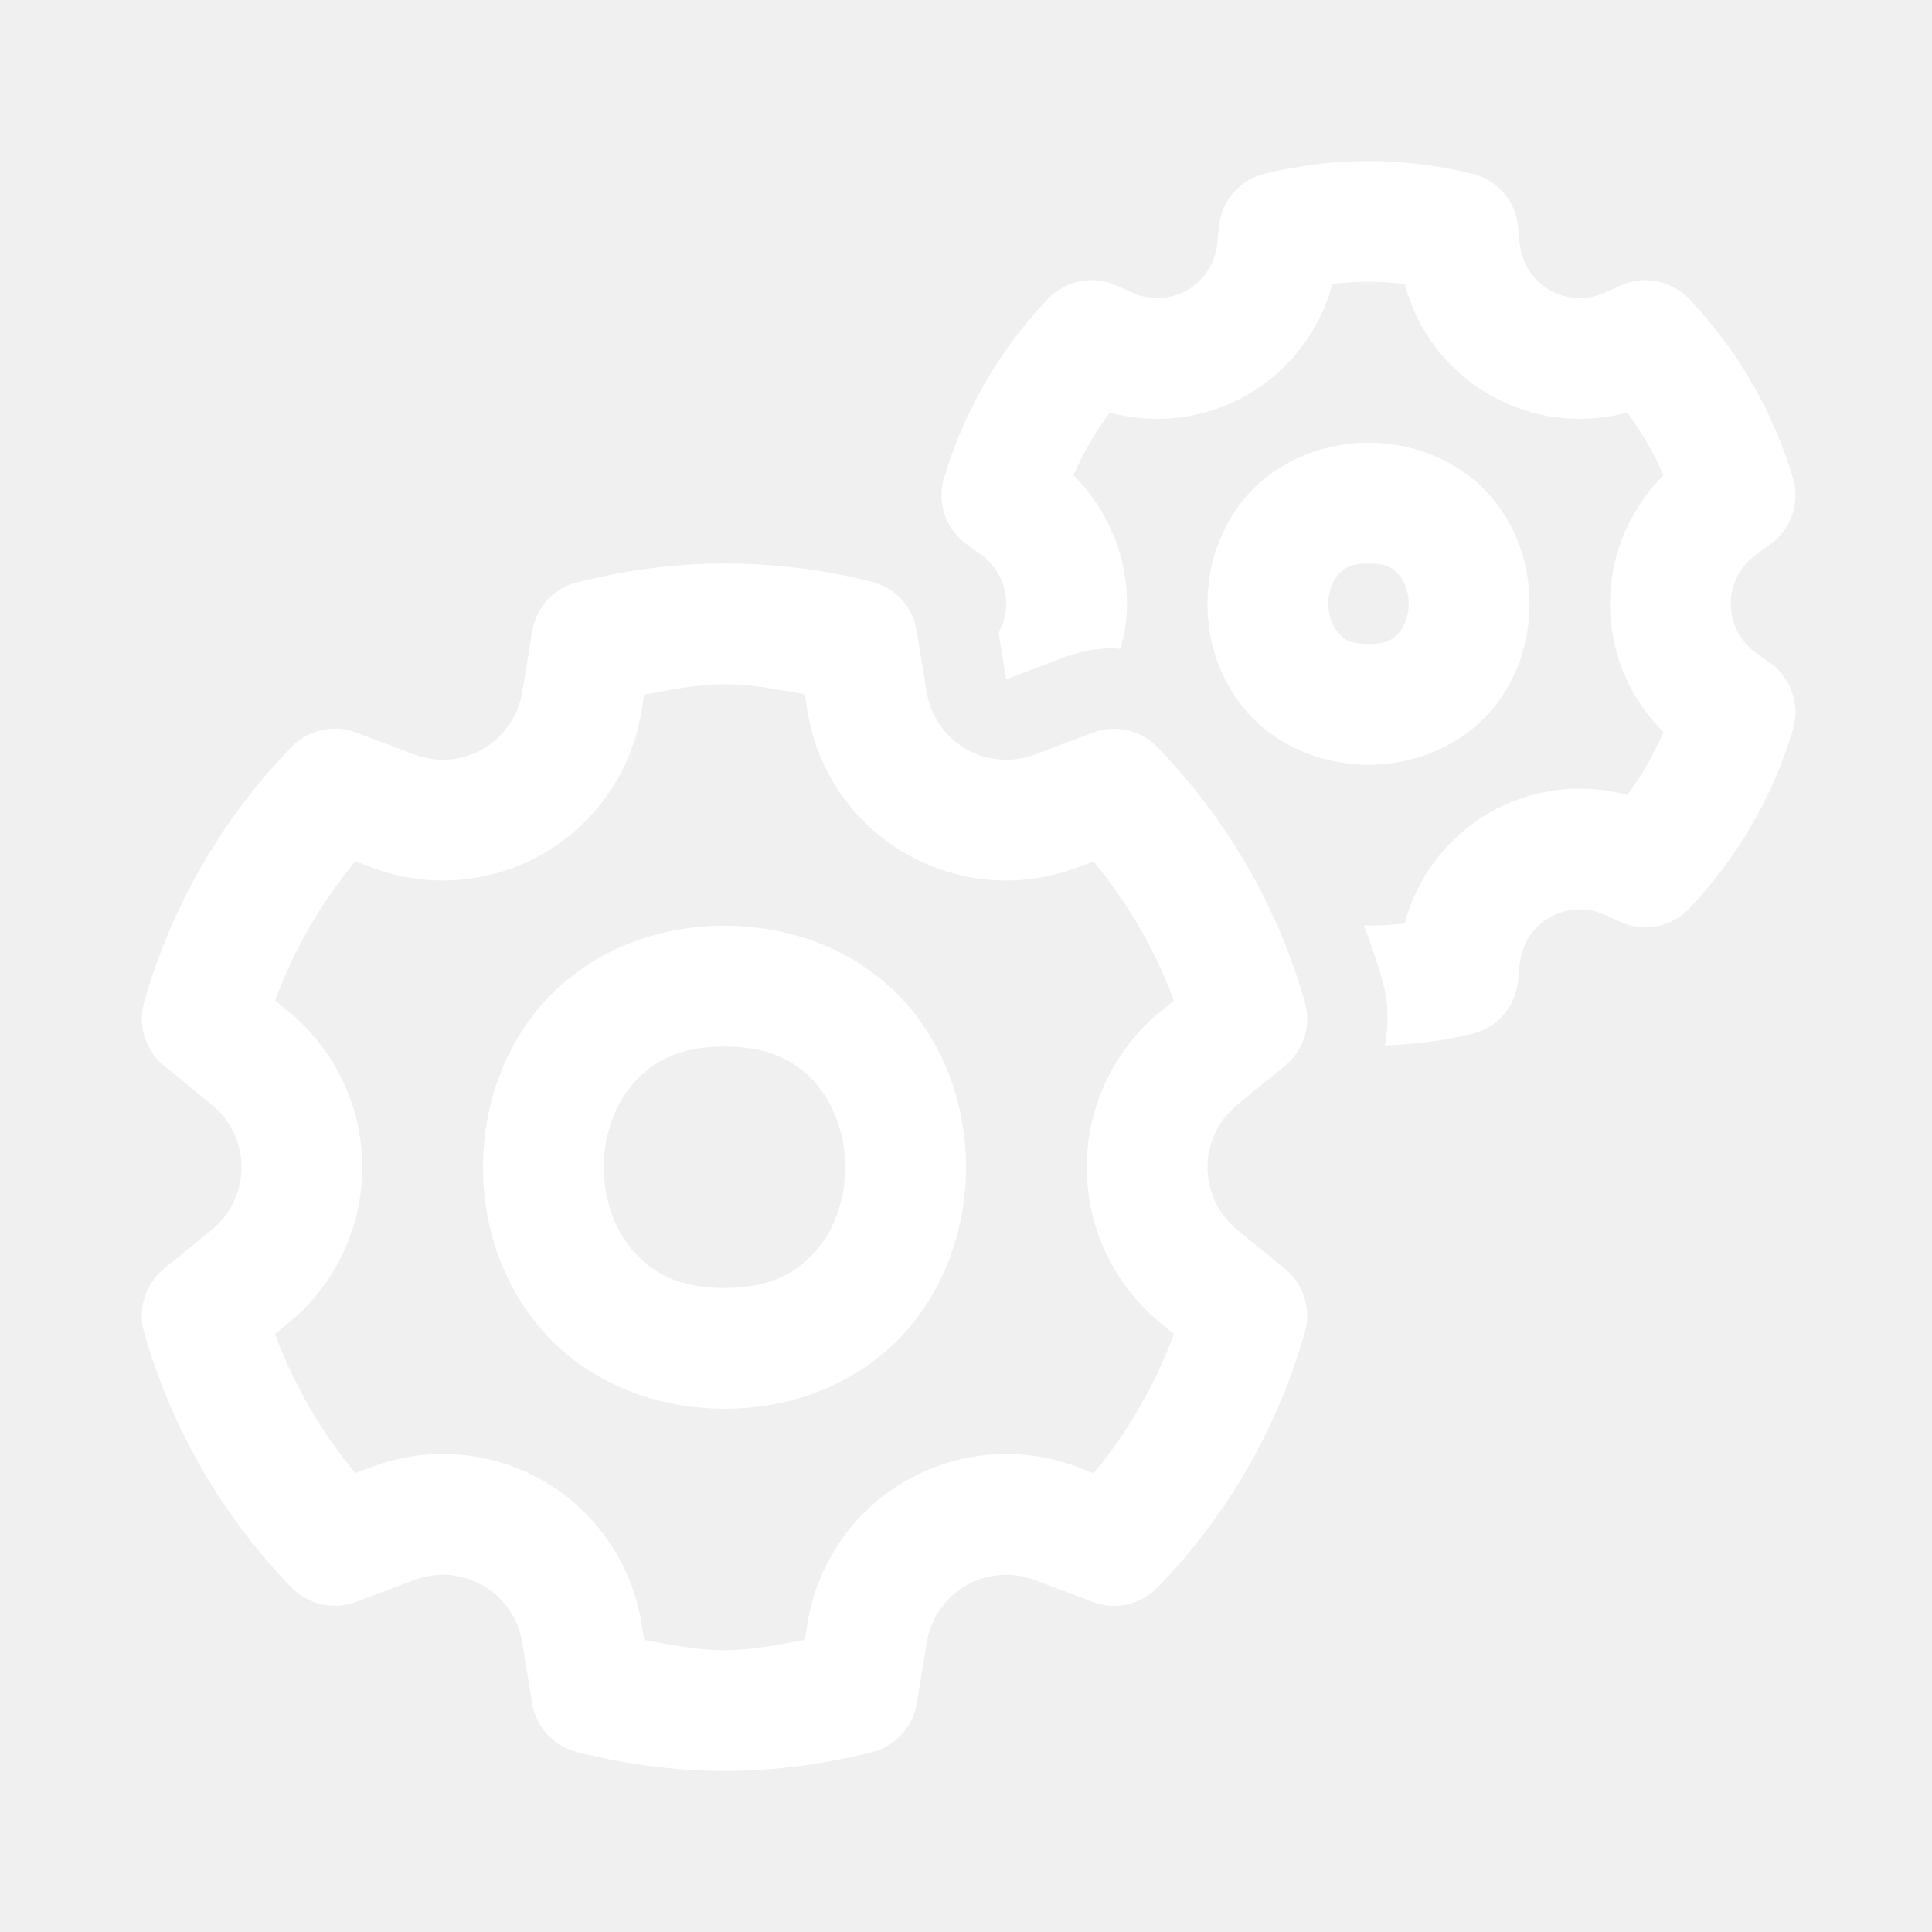
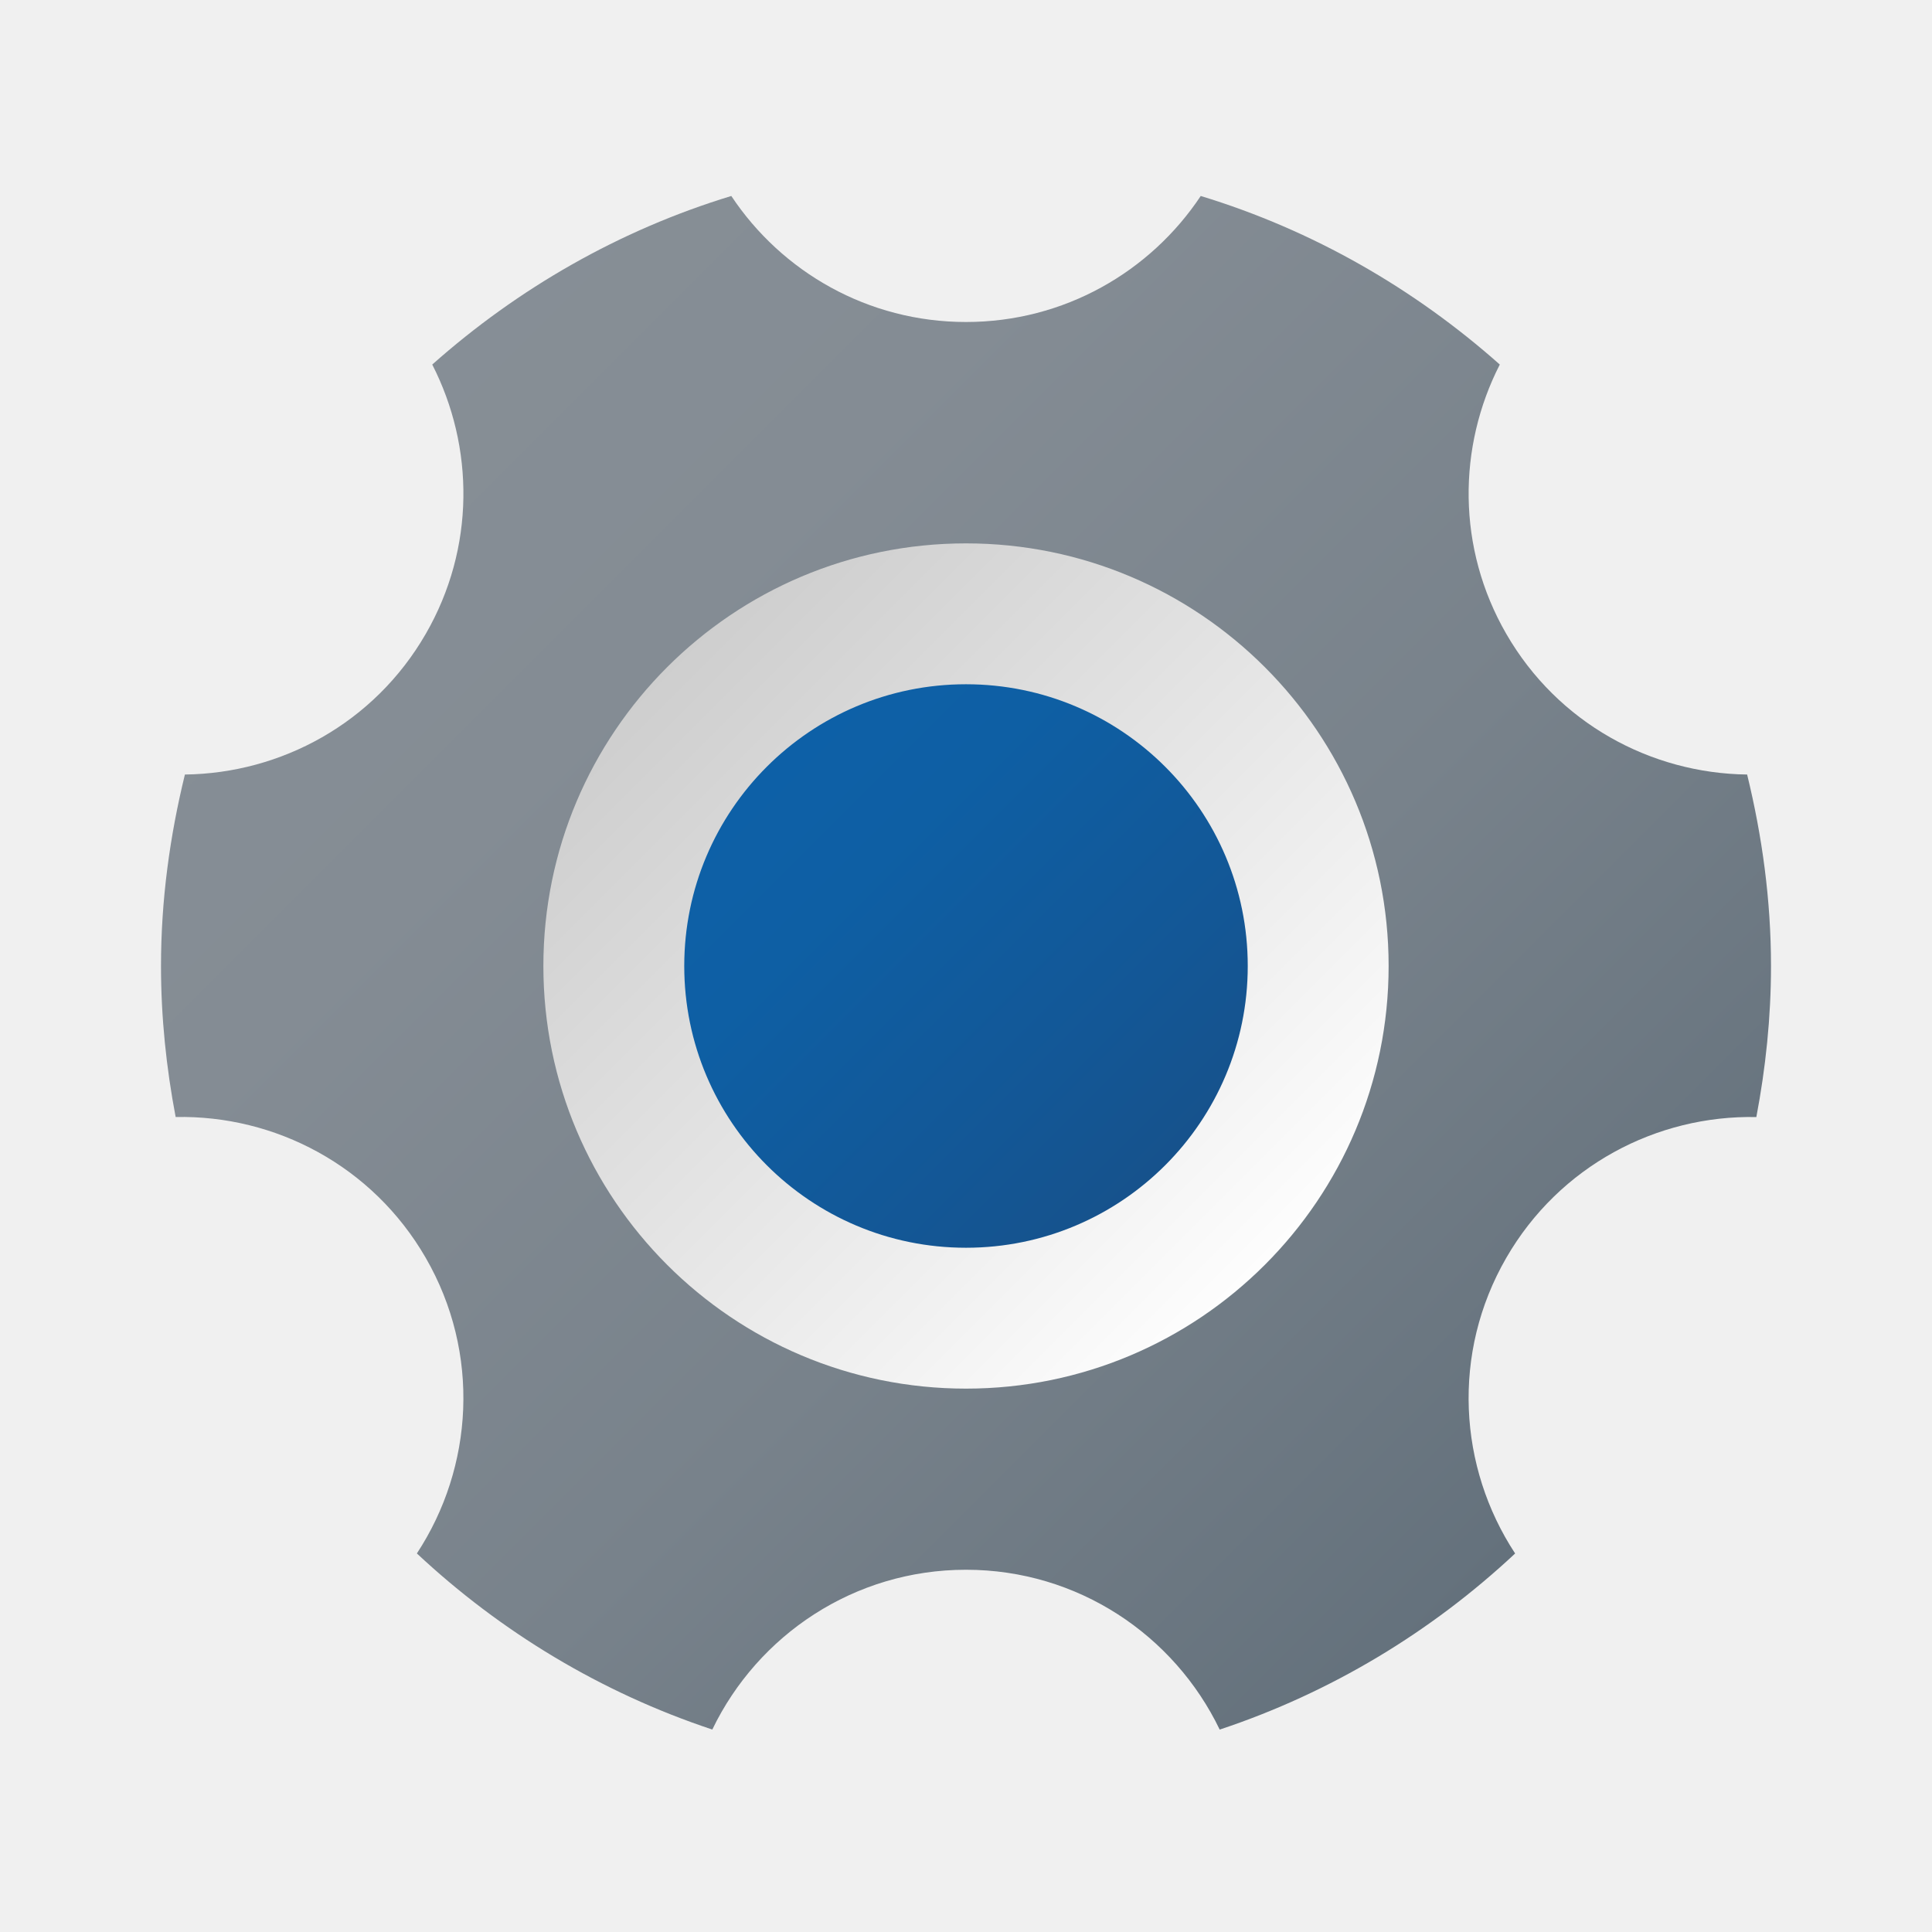
- <svg xmlns="http://www.w3.org/2000/svg" fill="#ffffff" viewBox="0 0 48 48" width="48px" height="48px">
-   <path d="M 34 4.002 C 33.147 4.002 32.294 4.105 31.428 4.314 C 30.806 4.463 30.345 4.993 30.283 5.629 L 30.242 6.051 C 30.195 6.532 29.919 6.963 29.5 7.205 C 29.081 7.446 28.569 7.473 28.131 7.271 L 27.742 7.096 C 27.163 6.833 26.473 6.964 26.033 7.428 C 24.835 8.688 23.941 10.229 23.453 11.883 C 23.271 12.496 23.5 13.155 24.021 13.527 L 24.371 13.777 C 24.764 14.06 25 14.517 25 15 C 25 15.256 24.931 15.503 24.811 15.721 L 24.998 16.877 L 26.441 16.33 C 26.837 16.181 27.252 16.105 27.674 16.105 C 27.729 16.105 27.783 16.12 27.838 16.123 C 27.934 15.758 28 15.385 28 15 C 28 13.794 27.513 12.645 26.67 11.807 C 26.91 11.258 27.214 10.735 27.572 10.25 C 28.718 10.561 29.956 10.408 31 9.805 C 32.044 9.202 32.798 8.204 33.102 7.055 C 33.711 6.983 34.29 6.983 34.9 7.055 C 35.203 8.204 35.955 9.202 37 9.805 C 38.043 10.409 39.28 10.561 40.428 10.25 C 40.786 10.734 41.09 11.258 41.33 11.807 C 40.487 12.646 40 13.794 40 15 C 40 16.206 40.487 17.355 41.33 18.193 C 41.09 18.742 40.786 19.265 40.428 19.75 C 39.282 19.439 38.044 19.592 37 20.195 C 35.955 20.798 35.202 21.796 34.898 22.945 C 34.554 22.986 34.221 22.997 33.885 22.992 C 34.056 23.442 34.213 23.895 34.344 24.357 C 34.496 24.894 34.509 25.448 34.408 25.975 C 35.121 25.947 35.846 25.861 36.574 25.686 C 37.195 25.537 37.655 25.007 37.717 24.371 L 37.758 23.947 C 37.805 23.466 38.081 23.037 38.5 22.795 C 38.92 22.555 39.432 22.529 39.869 22.729 L 40.258 22.904 C 40.837 23.169 41.528 23.037 41.967 22.572 C 43.165 21.312 44.059 19.771 44.547 18.117 C 44.729 17.503 44.5 16.844 43.979 16.473 L 43.629 16.223 C 43.236 15.94 43 15.483 43 15 C 43 14.517 43.235 14.061 43.627 13.779 L 43.979 13.527 C 44.5 13.156 44.729 12.497 44.547 11.883 C 44.059 10.229 43.165 8.688 41.967 7.428 C 41.527 6.963 40.836 6.831 40.258 7.096 L 39.871 7.271 C 39.429 7.471 38.918 7.444 38.5 7.205 C 38.081 6.963 37.805 6.533 37.758 6.053 L 37.717 5.629 C 37.655 4.992 37.194 4.463 36.572 4.314 C 35.706 4.105 34.853 4.002 34 4.002 z M 34 11 C 32.792 11 31.695 11.507 31.004 12.285 C 30.312 13.063 30 14.042 30 15 C 30 15.958 30.312 16.937 31.004 17.715 C 31.695 18.493 32.792 19 34 19 C 35.208 19 36.305 18.493 36.996 17.715 C 37.688 16.937 38 15.958 38 15 C 38 14.042 37.688 13.063 36.996 12.285 C 36.305 11.507 35.208 11 34 11 z M 18 14 C 16.722 14 15.497 14.176 14.338 14.467 A 1.5 1.5 0 0 0 13.223 15.68 L 12.975 17.197 C 12.877 17.791 12.52 18.307 12 18.607 C 11.48 18.908 10.857 18.959 10.293 18.746 L 8.85 18.199 A 1.5 1.5 0 0 0 7.242 18.559 C 5.539 20.314 4.266 22.484 3.58 24.904 A 1.5 1.5 0 0 0 4.074 26.475 L 5.268 27.451 C 5.732 27.833 6 28.399 6 29 C 6 29.601 5.731 30.168 5.266 30.549 L 4.072 31.525 A 1.5 1.5 0 0 0 3.58 33.096 C 4.267 35.515 5.539 37.686 7.242 39.441 A 1.5 1.5 0 0 0 8.848 39.799 L 10.293 39.254 C 10.856 39.041 11.478 39.091 12 39.393 C 12.521 39.693 12.876 40.208 12.973 40.801 L 13.221 42.318 A 1.5 1.5 0 0 0 14.336 43.531 C 15.497 43.823 16.722 44 18 44 C 19.278 44 20.503 43.824 21.662 43.533 A 1.5 1.5 0 0 0 22.777 42.32 L 23.025 40.803 C 23.123 40.209 23.48 39.693 24 39.393 C 24.52 39.092 25.143 39.041 25.707 39.254 L 27.15 39.801 A 1.5 1.5 0 0 0 28.758 39.441 C 30.461 37.686 31.734 35.516 32.42 33.096 A 1.5 1.5 0 0 0 31.926 31.525 L 30.732 30.549 C 30.268 30.167 30 29.601 30 29 C 30 28.399 30.269 27.832 30.734 27.451 L 31.928 26.475 A 1.5 1.5 0 0 0 32.42 24.904 C 31.733 22.482 30.452 20.315 28.754 18.562 A 1.5 1.5 0 0 0 27.146 18.203 L 25.707 18.746 C 25.144 18.959 24.52 18.909 23.998 18.607 C 23.477 18.307 23.122 17.792 23.025 17.199 L 22.773 15.666 A 1.5 1.5 0 0 0 21.66 14.453 C 20.49 14.159 19.263 14 18 14 z M 34 14 C 34.458 14 34.612 14.118 34.754 14.277 C 34.896 14.437 35 14.708 35 15 C 35 15.292 34.896 15.563 34.754 15.723 C 34.612 15.882 34.458 16 34 16 C 33.542 16 33.388 15.882 33.246 15.723 C 33.104 15.563 33 15.292 33 15 C 33 14.708 33.104 14.437 33.246 14.277 C 33.388 14.118 33.542 14 34 14 z M 18 17 C 18.689 17 19.338 17.136 19.994 17.248 L 20.064 17.684 C 20.306 19.162 21.202 20.458 22.5 21.207 C 23.798 21.956 25.366 22.082 26.768 21.553 L 27.168 21.402 C 28.02 22.431 28.693 23.588 29.166 24.859 L 28.834 25.131 A 1.5 1.5 0 0 0 28.832 25.131 C 27.673 26.08 27 27.501 27 29 C 27 30.499 27.674 31.919 28.83 32.869 A 1.5 1.5 0 0 0 28.832 32.871 L 29.166 33.145 C 28.693 34.417 28.022 35.575 27.172 36.602 L 26.768 36.447 C 25.366 35.918 23.796 36.045 22.498 36.795 C 21.2 37.544 20.307 38.838 20.064 40.316 A 1.5 1.5 0 0 0 20.064 40.318 L 19.994 40.744 C 19.335 40.86 18.682 41 18 41 C 17.318 41 16.663 40.861 16.004 40.744 L 15.934 40.318 L 15.934 40.316 C 15.692 38.838 14.798 37.542 13.5 36.793 C 12.202 36.044 10.634 35.918 9.232 36.447 L 8.826 36.6 C 7.976 35.573 7.305 34.416 6.832 33.143 L 7.166 32.869 A 1.5 1.5 0 0 0 7.168 32.869 C 8.327 31.92 9 30.499 9 29 C 9 27.501 8.326 26.081 7.17 25.131 A 1.5 1.5 0 0 0 7.168 25.129 L 6.834 24.855 C 7.307 23.583 7.978 22.425 8.828 21.398 L 9.232 21.553 C 10.634 22.082 12.204 21.955 13.502 21.205 C 14.8 20.456 15.693 19.162 15.936 17.684 A 1.5 1.5 0 0 0 15.936 17.682 L 16.006 17.256 C 16.665 17.14 17.318 17 18 17 z M 18 23 C 16.125 23 14.529 23.757 13.504 24.91 C 12.479 26.063 12 27.542 12 29 C 12 30.458 12.479 31.937 13.504 33.09 C 14.529 34.243 16.125 35 18 35 C 19.875 35 21.471 34.243 22.496 33.09 C 23.521 31.937 24 30.458 24 29 C 24 27.542 23.521 26.063 22.496 24.91 C 21.471 23.757 19.875 23 18 23 z M 18 26 C 19.125 26 19.779 26.368 20.254 26.902 C 20.729 27.437 21 28.208 21 29 C 21 29.792 20.729 30.563 20.254 31.098 C 19.779 31.632 19.125 32 18 32 C 16.875 32 16.221 31.632 15.746 31.098 C 15.271 30.563 15 29.792 15 29 C 15 28.208 15.271 27.437 15.746 26.902 C 16.221 26.368 16.875 26 18 26 z" />
+ <svg xmlns="http://www.w3.org/2000/svg" viewBox="0 0 48 48" width="48px" height="48px">
+   <linearGradient id="L4rKfs~Qrm~k0Pk8MRsoza" x1="32.012" x2="15.881" y1="32.012" y2="15.881" gradientUnits="userSpaceOnUse">
+     <stop offset="0" stop-color="#fff" />
+     <stop offset=".242" stop-color="#f2f2f2" />
+     <stop offset="1" stop-color="#ccc" />
+   </linearGradient>
+   <circle cx="24" cy="24" r="11.5" fill="url(#L4rKfs~Qrm~k0Pk8MRsoza)" />
+   <linearGradient id="L4rKfs~Qrm~k0Pk8MRsozb" x1="17.45" x2="28.94" y1="17.45" y2="28.94" gradientUnits="userSpaceOnUse">
+     <stop offset="0" stop-color="#0d61a9" />
+     <stop offset=".363" stop-color="#0e5fa4" />
+     <stop offset=".78" stop-color="#135796" />
+     <stop offset="1" stop-color="#16528c" />
+   </linearGradient>
+   <circle cx="24" cy="24" r="7" fill="url(#L4rKfs~Qrm~k0Pk8MRsozb)" />
+   <linearGradient id="L4rKfs~Qrm~k0Pk8MRsozc" x1="5.326" x2="38.082" y1="5.344" y2="38.099" gradientUnits="userSpaceOnUse">
+     <stop offset="0" stop-color="#889097" />
+     <stop offset=".331" stop-color="#848c94" />
+     <stop offset=".669" stop-color="#78828b" />
+     <stop offset="1" stop-color="#64717c" />
+   </linearGradient>
+   <path fill="url(#L4rKfs~Qrm~k0Pk8MRsozc)" d="M43.407,19.243c-2.389-0.029-4.702-1.274-5.983-3.493c-1.233-2.136-1.208-4.649-0.162-6.693 c-2.125-1.887-4.642-3.339-7.43-4.188C28.577,6.756,26.435,8,24,8s-4.577-1.244-5.831-3.131c-2.788,0.849-5.305,2.301-7.43,4.188 c1.046,2.044,1.071,4.557-0.162,6.693c-1.281,2.219-3.594,3.464-5.983,3.493C4.22,20.77,4,22.358,4,24 c0,1.284,0.133,2.535,0.364,3.752c2.469-0.051,4.891,1.208,6.213,3.498c1.368,2.37,1.187,5.204-0.22,7.345 c2.082,1.947,4.573,3.456,7.34,4.375C18.827,40.624,21.221,39,24,39s5.173,1.624,6.303,3.971c2.767-0.919,5.258-2.428,7.34-4.375 c-1.407-2.141-1.588-4.975-0.22-7.345c1.322-2.29,3.743-3.549,6.213-3.498C43.867,26.535,44,25.284,44,24 C44,22.358,43.78,20.77,43.407,19.243z M24,34.5c-5.799,0-10.5-4.701-10.5-10.5c0-5.799,4.701-10.5,10.5-10.5S34.5,18.201,34.5,24 C34.5,29.799,29.799,34.5,24,34.5z" />
</svg>
